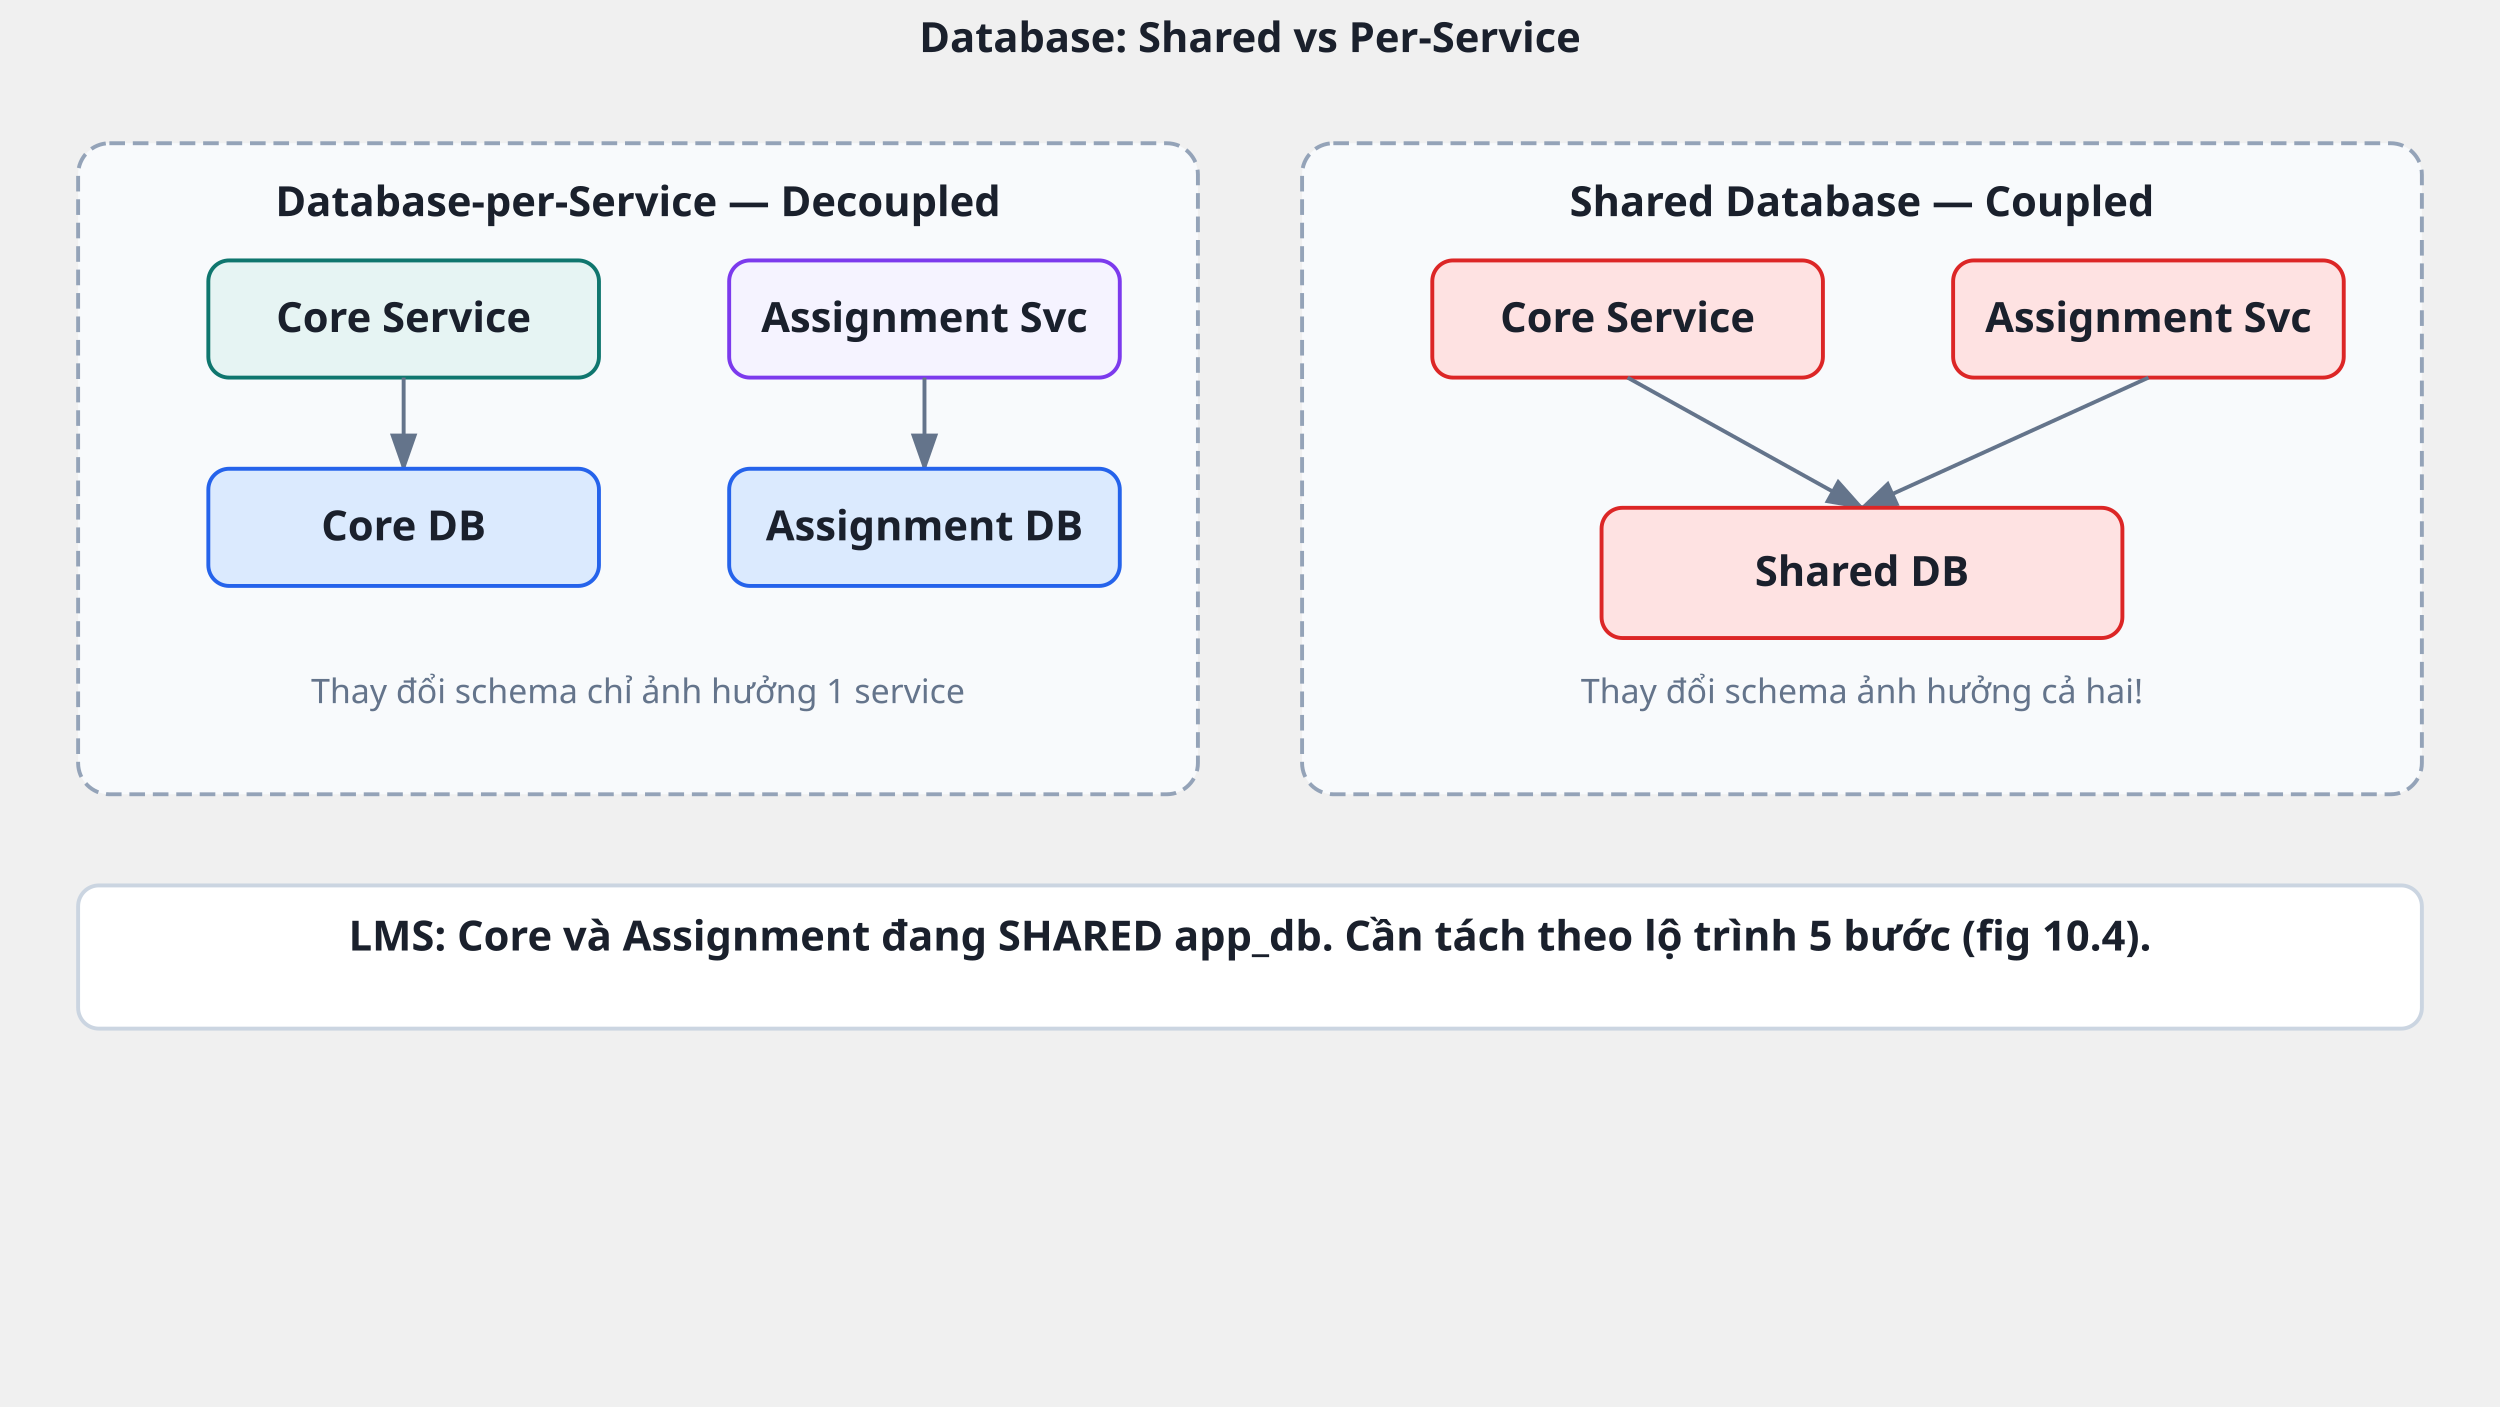
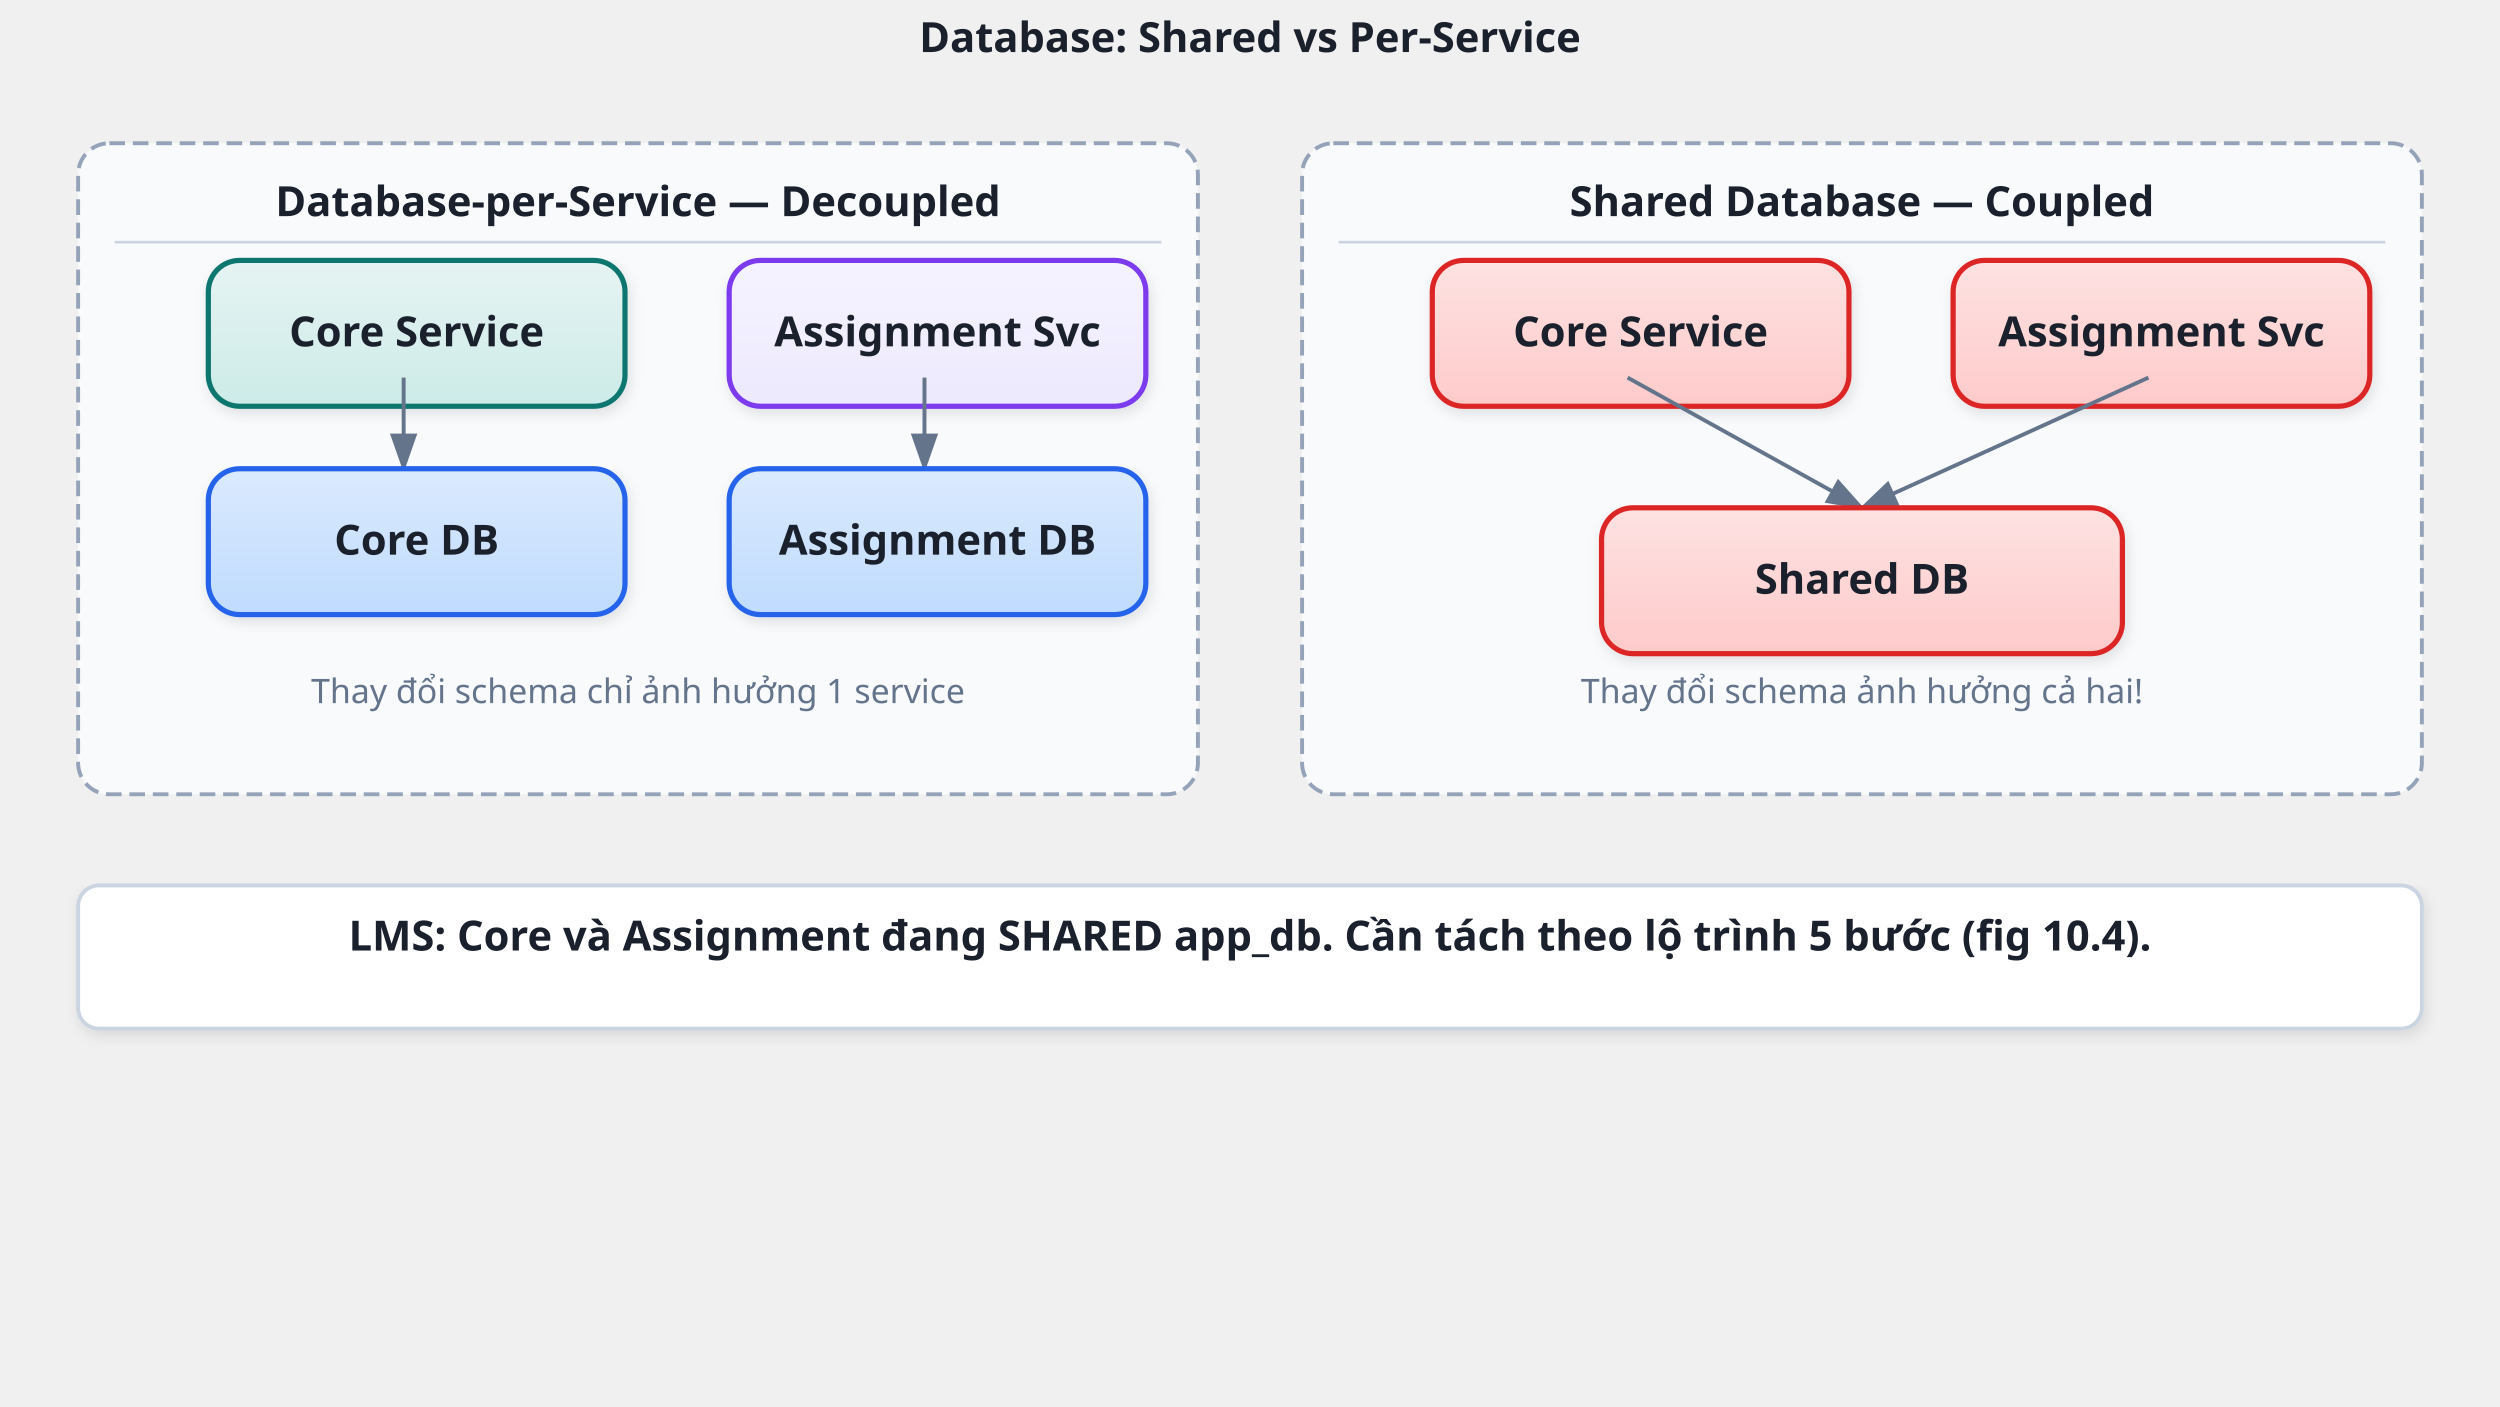
<svg xmlns="http://www.w3.org/2000/svg" viewBox="0 0 960 540" width="100%" height="100%">
  <defs>
    <marker id="arrowhead" markerWidth="10" markerHeight="7" refX="9" refY="3.5" orient="auto">
      <polygon points="0 0, 10 3.5, 0 7" fill="#64748b" />
    </marker>
    <marker id="arrowhead-danger" markerWidth="10" markerHeight="7" refX="9" refY="3.5" orient="auto">
      <polygon points="0 0, 10 3.5, 0 7" fill="#dc2626" />
    </marker>
+     <filter id="shadow" x="-4%" y="-4%" width="108%" height="116%">
+       <feDropShadow dx="1" dy="2" stdDeviation="2.5" flood-color="#0000001a" />
+     </filter>
+     <linearGradient id="grad-service" x1="0" y1="0" x2="0" y2="1">
+       <stop offset="0%" stop-color="#e6f4f3" />
+       <stop offset="100%" stop-color="#ccebe8" />
+     </linearGradient>
+     <linearGradient id="grad-storage" x1="0" y1="0" x2="0" y2="1">
+       <stop offset="0%" stop-color="#dbeafe" />
+       <stop offset="100%" stop-color="#bfdbfe" />
+     </linearGradient>
+     <linearGradient id="grad-event" x1="0" y1="0" x2="0" y2="1">
+       <stop offset="0%" stop-color="#fef9c3" />
+       <stop offset="100%" stop-color="#fef08a" />
+     </linearGradient>
+     <linearGradient id="grad-success" x1="0" y1="0" x2="0" y2="1">
+       <stop offset="0%" stop-color="#dcfce7" />
+       <stop offset="100%" stop-color="#bbf7d0" />
+     </linearGradient>
+     <linearGradient id="grad-danger" x1="0" y1="0" x2="0" y2="1">
+       <stop offset="0%" stop-color="#fee2e2" />
+       <stop offset="100%" stop-color="#fecaca" />
+     </linearGradient>
+     <linearGradient id="grad-warning" x1="0" y1="0" x2="0" y2="1">
+       <stop offset="0%" stop-color="#fff7ed" />
+       <stop offset="100%" stop-color="#ffedd5" />
+     </linearGradient>
+     <linearGradient id="grad-info" x1="0" y1="0" x2="0" y2="1">
+       <stop offset="0%" stop-color="#eff6ff" />
+       <stop offset="100%" stop-color="#dbeafe" />
+     </linearGradient>
+     <linearGradient id="grad-highlight" x1="0" y1="0" x2="0" y2="1">
+       <stop offset="0%" stop-color="#f5f3ff" />
+       <stop offset="100%" stop-color="#ede9fe" />
+     </linearGradient>
+     <linearGradient id="grad-legacy" x1="0" y1="0" x2="0" y2="1">
+       <stop offset="0%" stop-color="#f3f4f6" />
+       <stop offset="100%" stop-color="#e5e7eb" />
+     </linearGradient>
  </defs>
  <style>
    text {
      font-family: 'Segoe UI', system-ui, -apple-system, sans-serif;
      font-size: 14px;
      fill: #1a202c;
    }
-     .title { font-weight: bold; font-size: 16px; }
+     .title { font-weight: 600; font-size: 16px; }
    .small { font-size: 12px; }
    .subtitle { font-size: 13px; fill: #64748b; }
    .mono { font-family: 'Consolas', 'DejaVu Sans Mono', monospace; font-size: 12px; }

    .cluster { fill: #f8fafc; stroke: #94a3b8; stroke-width: 1.5; stroke-dasharray: 6 3; }
-     .service { fill: #e6f4f3; stroke: #0f766e; stroke-width: 1.5; }
-     .storage { fill: #dbeafe; stroke: #2563eb; stroke-width: 1.5; }
-     .event   { fill: #fef9c3;   stroke: #ca8a04;   stroke-width: 1.5; }
-     .success { fill: #dcfce7; stroke: #16a34a; stroke-width: 1.5; }
-     .danger  { fill: #fee2e2;  stroke: #dc2626;  stroke-width: 1.5; }
-     .warning { fill: #fff7ed; stroke: #ea580c; stroke-width: 1.5; }
-     .info    { fill: #eff6ff;    stroke: #3b82f6;    stroke-width: 1.5; }
-     .highlight { fill: #f5f3ff; stroke: #7c3aed; stroke-width: 1.5; }
-     .legacy  { fill: #f3f4f6;  stroke: #9ca3af;  stroke-width: 1.5; }
-     .note    { fill: #ffffff;     stroke: #cbd5e1;   stroke-width: 1.5; }
-     .step    { fill: #ffffff;     stroke: #94a3b8;         stroke-width: 1.5; }
+     .service { fill: url(#grad-service); stroke: #0f766e; stroke-width: 2.0; filter: url(#shadow); }
+     .storage { fill: url(#grad-storage); stroke: #2563eb; stroke-width: 2.0; filter: url(#shadow); }
+     .event   { fill: url(#grad-event);   stroke: #ca8a04;   stroke-width: 2.0; filter: url(#shadow); }
+     .success { fill: url(#grad-success); stroke: #16a34a; stroke-width: 2.0; filter: url(#shadow); }
+     .danger  { fill: url(#grad-danger);  stroke: #dc2626;  stroke-width: 2.0; filter: url(#shadow); }
+     .warning { fill: url(#grad-warning); stroke: #ea580c; stroke-width: 2.0; filter: url(#shadow); }
+     .info    { fill: url(#grad-info);    stroke: #3b82f6;    stroke-width: 2.0; filter: url(#shadow); }
+     .highlight { fill: url(#grad-highlight); stroke: #7c3aed; stroke-width: 2.0; filter: url(#shadow); }
+     .legacy  { fill: url(#grad-legacy);  stroke: #9ca3af;  stroke-width: 1.5; filter: url(#shadow); }
+     .note    { fill: #ffffff;    stroke: #cbd5e1;   stroke-width: 1.5; filter: url(#shadow); }
+     .step    { fill: #ffffff;    stroke: #94a3b8;         stroke-width: 1.5; filter: url(#shadow); }
+ 
+     .service-flat { fill: #e6f4f3; stroke: #0f766e; stroke-width: 1.5; }
+     .storage-flat { fill: #dbeafe; stroke: #2563eb; stroke-width: 1.5; }
+     .event-flat   { fill: #fef9c3;   stroke: #ca8a04;   stroke-width: 1.5; }

    .arrow {
      stroke: #64748b; stroke-width: 1.5; fill: none;
      marker-end: url(#arrowhead);
    }
    .arrow-dashed {
      stroke: #64748b; stroke-width: 1.5; fill: none;
      stroke-dasharray: 6 3; marker-end: url(#arrowhead);
    }
    .arrow-danger {
-       stroke: #dc2626; stroke-width: 2; fill: none;
+       stroke: #dc2626; stroke-width: 2.0; fill: none;
      marker-end: url(#arrowhead-danger);
    }
-     .arrow-bg { fill: #ffffff; opacity: 0.9; }
+     .arrow-bg { fill: #ffffff; opacity: 0.92; }
    .lifeline {
-       stroke: #94a3b8; stroke-width: 1;
+       stroke: #94a3b8; stroke-width: 1.0;
      stroke-dasharray: 4 3; fill: none;
+     }
+     .separator {
+       stroke: #cbd5e1; stroke-width: 1.0;
    }
  </style>
  <text x="480" y="20" text-anchor="middle" class="title">Database: Shared vs Per-Service</text>
  <rect x="30" y="55" width="430" height="250" rx="12" class="cluster" />
  <text x="245.0" y="83" text-anchor="middle" class="title">Database-per-Service — Decoupled</text>
-   <rect x="80" y="100" width="150" height="45" rx="8" class="service" />
-   <text x="155.0" y="127.5" text-anchor="middle" class="title">Core Service</text>
-   <rect x="280" y="100" width="150" height="45" rx="8" class="highlight" />
-   <text x="355.0" y="127.5" text-anchor="middle" class="title">Assignment Svc</text>
+   <line x1="44" y1="93" x2="446" y2="93" class="separator" />
+   <rect x="80" y="100" width="160" height="56" rx="12" class="service" />
+   <text x="160.0" y="133.0" text-anchor="middle" class="title">Core Service</text>
+   <rect x="280" y="100" width="160" height="56" rx="12" class="highlight" />
+   <text x="360.0" y="133.0" text-anchor="middle" class="title">Assignment Svc</text>
  <path d="M 155 145 L 155 180" class="arrow" />
  <path d="M 355 145 L 355 180" class="arrow" />
-   <rect x="80" y="180" width="150" height="45" rx="8" class="storage" />
-   <text x="155.0" y="207.5" text-anchor="middle" class="title">Core DB</text>
-   <rect x="280" y="180" width="150" height="45" rx="8" class="storage" />
-   <text x="355.0" y="207.5" text-anchor="middle" class="title">Assignment DB</text>
+   <rect x="80" y="180" width="160" height="56" rx="12" class="storage" />
+   <text x="160.0" y="213.0" text-anchor="middle" class="title">Core DB</text>
+   <rect x="280" y="180" width="160" height="56" rx="12" class="storage" />
+   <text x="360.0" y="213.0" text-anchor="middle" class="title">Assignment DB</text>
  <text x="245" y="270" text-anchor="middle" class="subtitle">Thay đổi schema chỉ ảnh hưởng 1 service</text>
  <rect x="500" y="55" width="430" height="250" rx="12" class="cluster" />
  <text x="715.0" y="83" text-anchor="middle" class="title">Shared Database — Coupled</text>
-   <rect x="550" y="100" width="150" height="45" rx="8" class="danger" />
-   <text x="625.0" y="127.5" text-anchor="middle" class="title">Core Service</text>
-   <rect x="750" y="100" width="150" height="45" rx="8" class="danger" />
-   <text x="825.0" y="127.5" text-anchor="middle" class="title">Assignment Svc</text>
+   <line x1="514" y1="93" x2="916" y2="93" class="separator" />
+   <rect x="550" y="100" width="160" height="56" rx="12" class="danger" />
+   <text x="630.0" y="133.0" text-anchor="middle" class="title">Core Service</text>
+   <rect x="750" y="100" width="160" height="56" rx="12" class="danger" />
+   <text x="830.0" y="133.0" text-anchor="middle" class="title">Assignment Svc</text>
  <path d="M 625 145 L 715 195" class="arrow" />
  <path d="M 825 145 L 715 195" class="arrow" />
-   <rect x="615" y="195" width="200" height="50" rx="8" class="danger" />
-   <text x="715.0" y="225.0" text-anchor="middle" class="title">Shared DB</text>
+   <rect x="615" y="195" width="200" height="56" rx="12" class="danger" />
+   <text x="715.0" y="228.0" text-anchor="middle" class="title">Shared DB</text>
  <text x="715" y="270" text-anchor="middle" class="subtitle">Thay đổi schema ảnh hưởng cả hai!</text>
  <rect x="30" y="340" width="900" height="55" rx="8" class="note" />
  <text x="480" y="365" text-anchor="middle" class="title">LMS: Core và Assignment đang SHARED app_db. Cần tách theo lộ trình 5 bước (fig 10.4).</text>
</svg>
